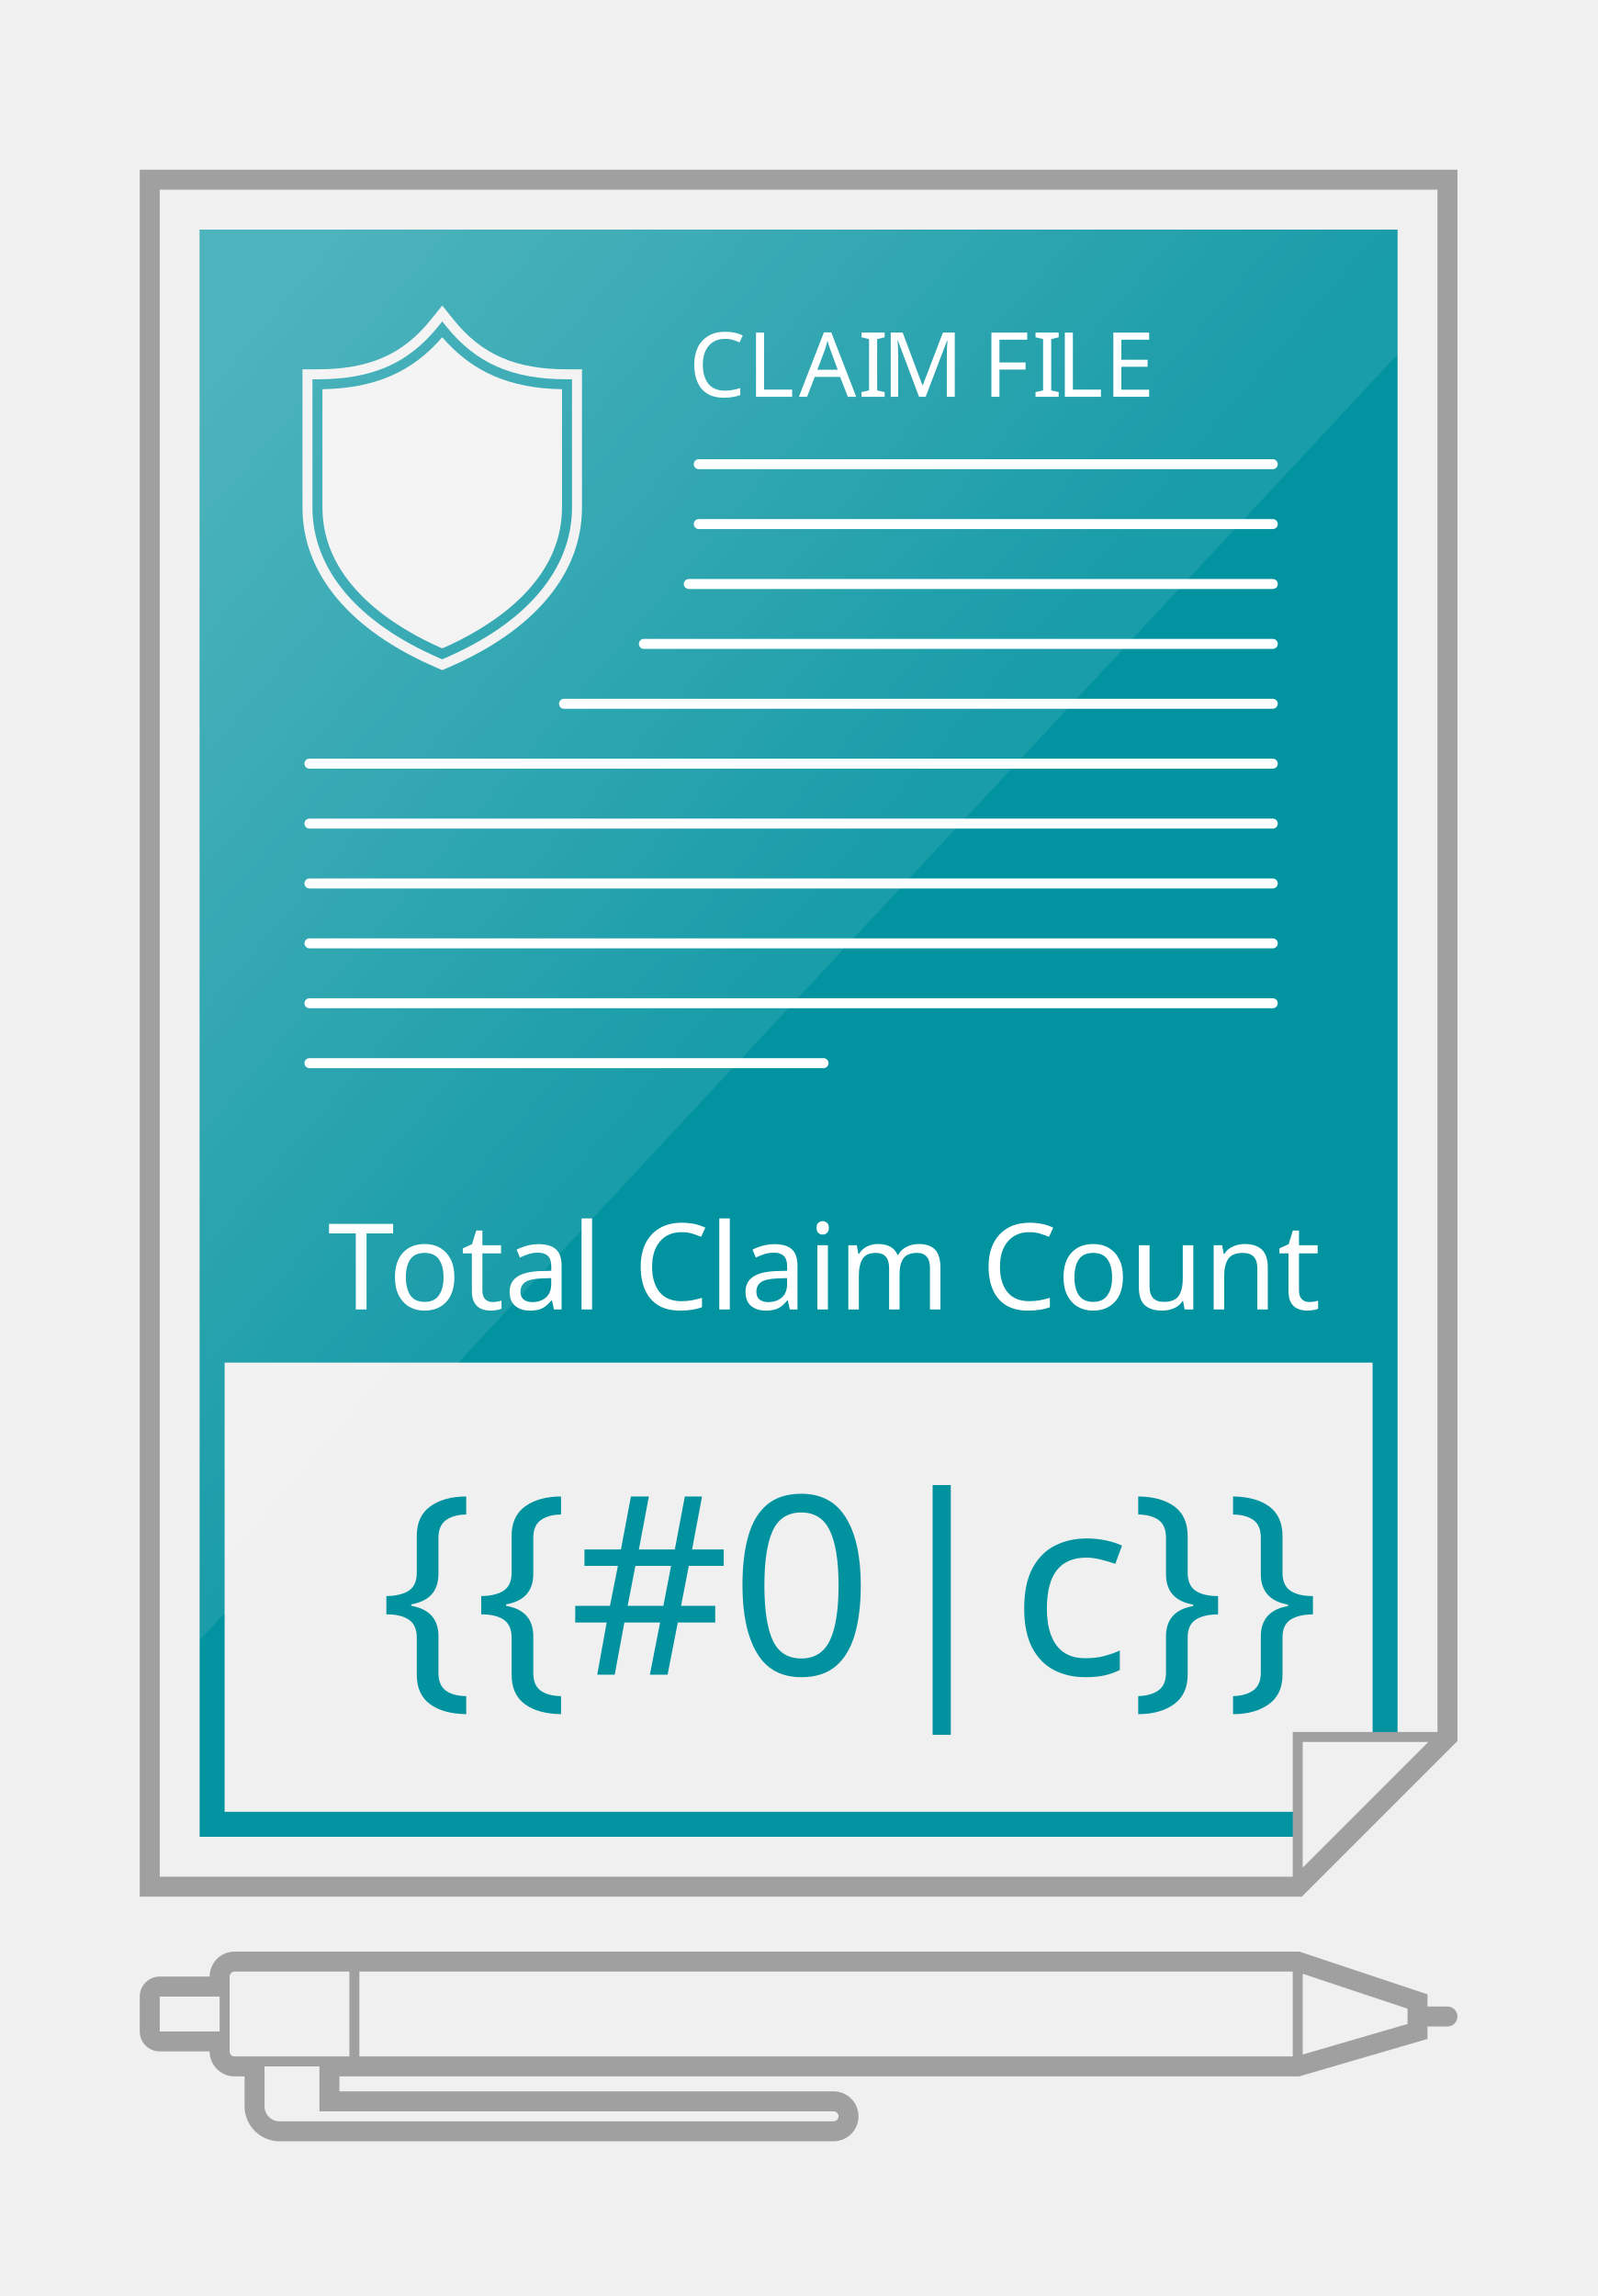
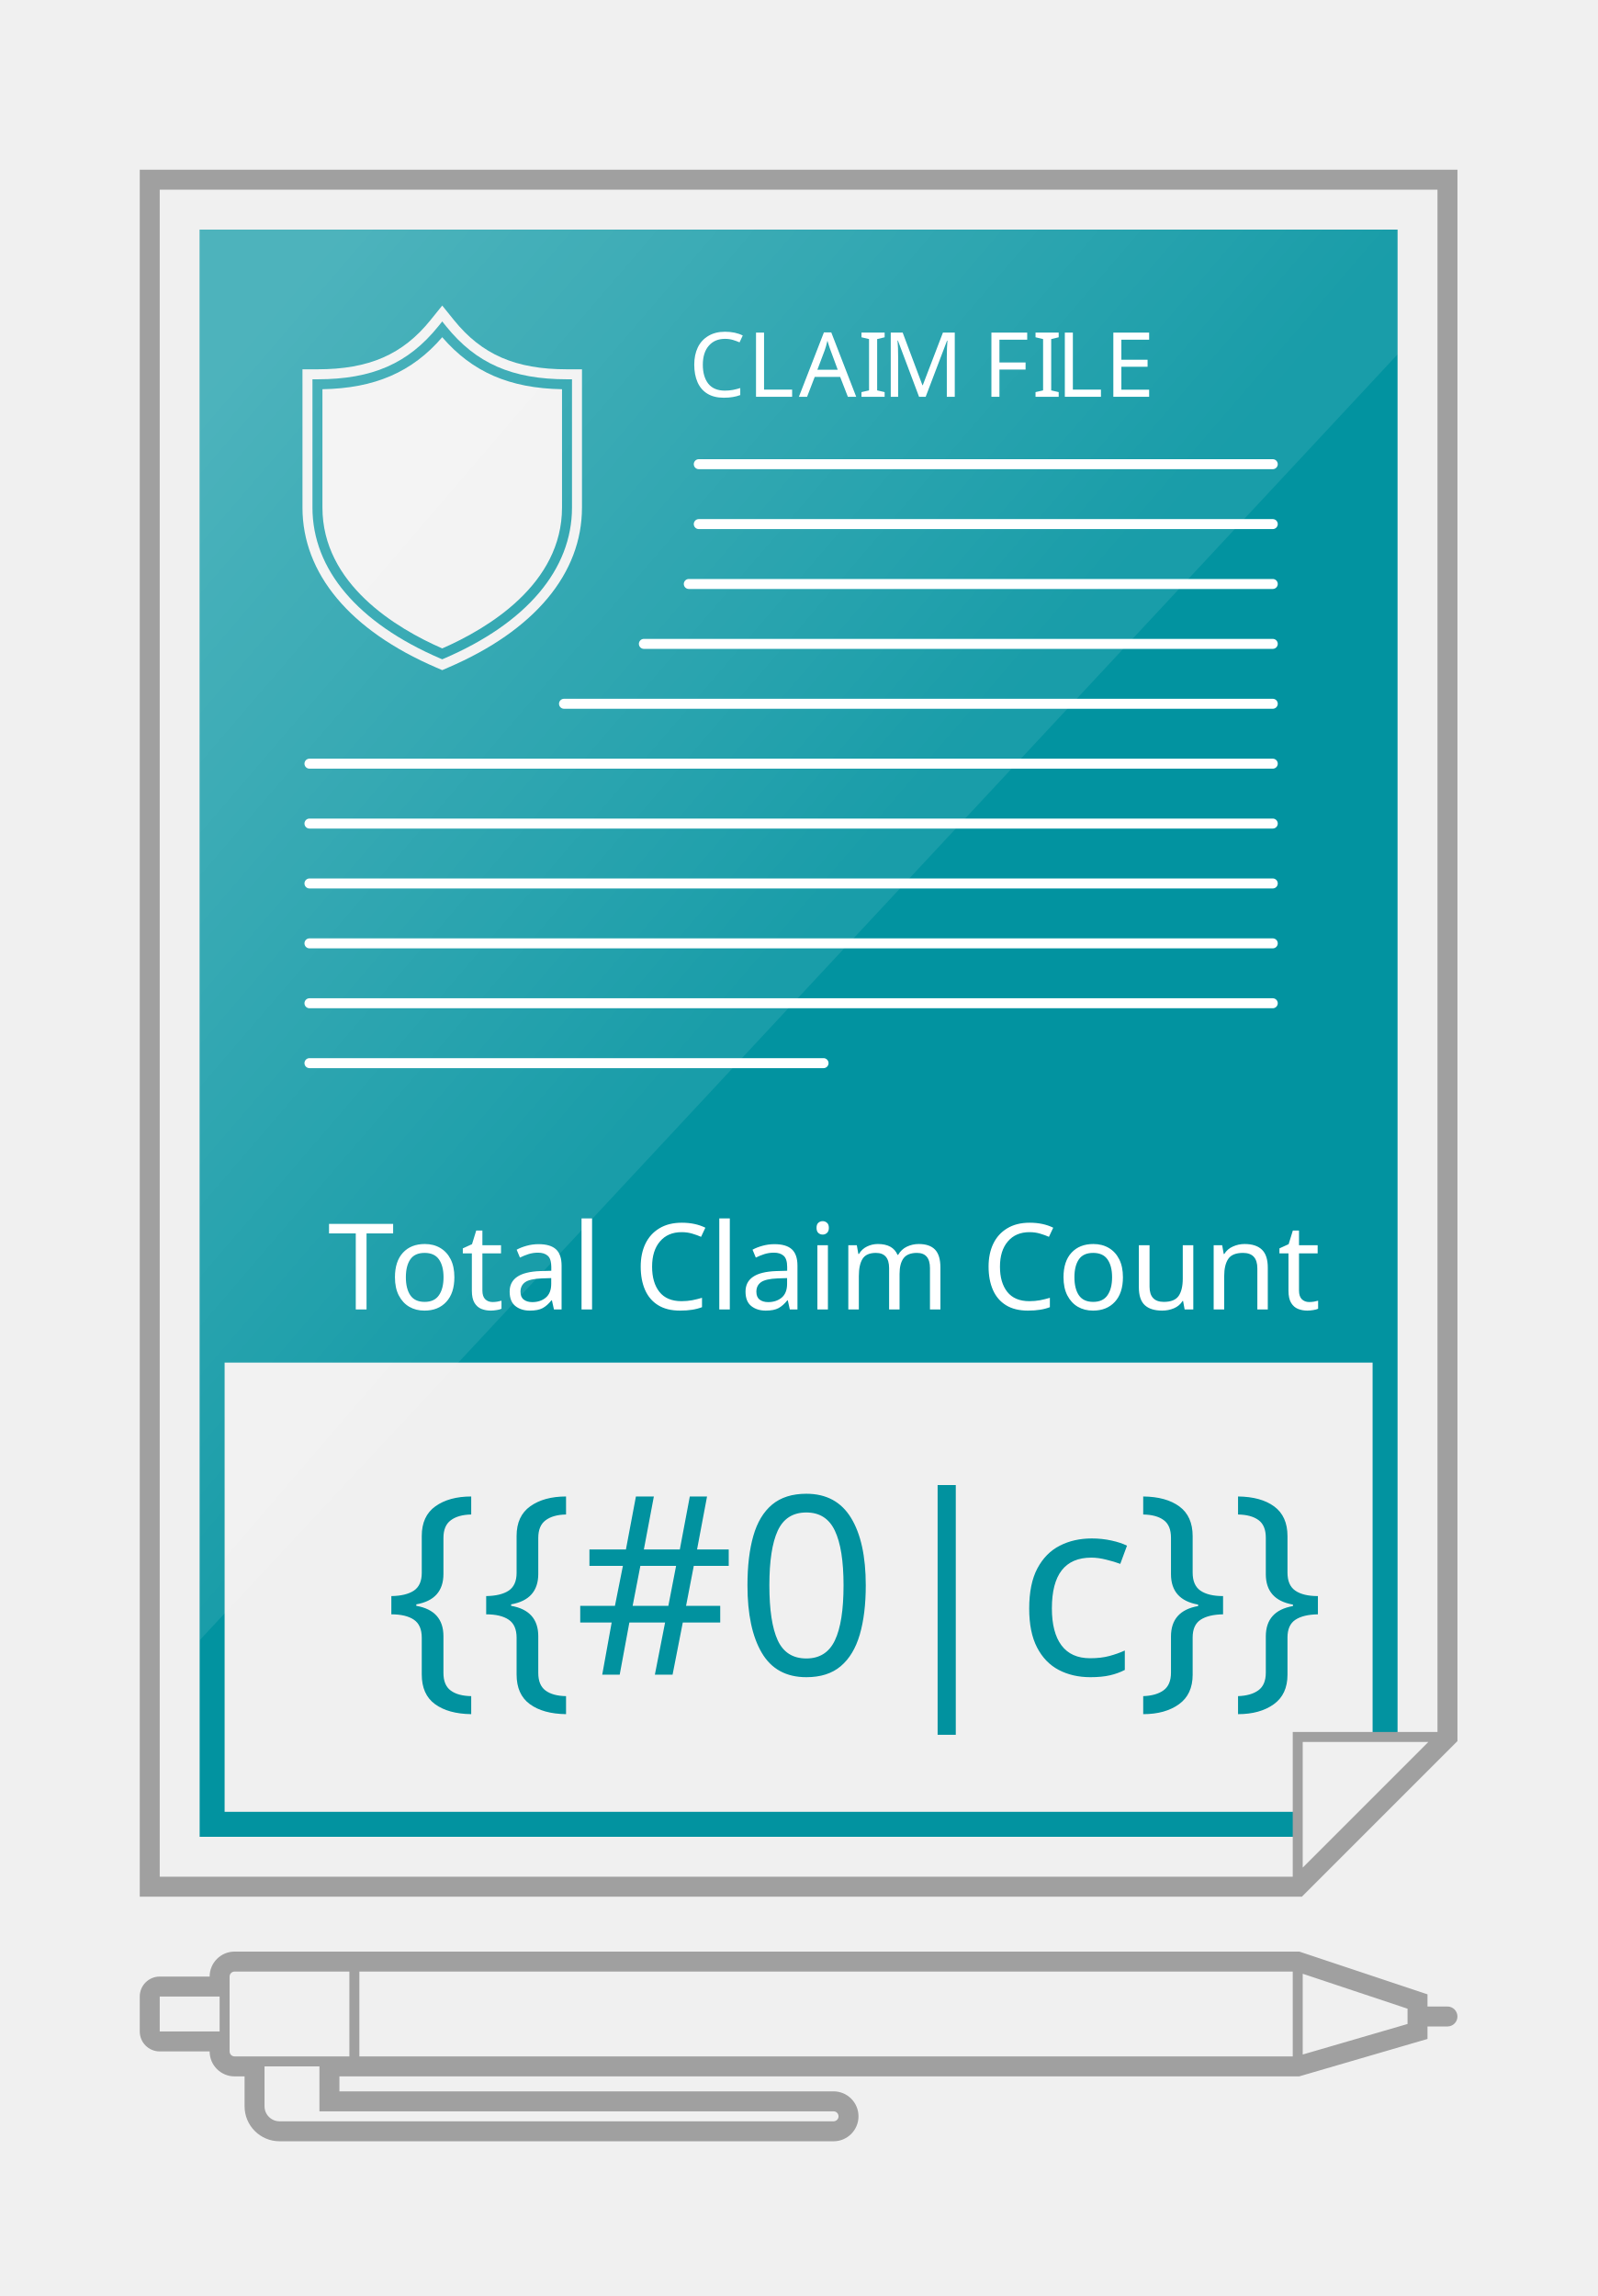
<svg xmlns="http://www.w3.org/2000/svg" version="1.1" id="TotalClaimCount_x5F_KeyValue" x="0px" y="0px" viewBox="0 0 320 460" style="enable-background:new 0 0 320 460;" xml:space="preserve">
  <style type="text/css">
	.st0{fill:#A0A0A0;}
	.st1{fill:#0293A0;}
	.st2{fill:#FFFFFF;}
	.st3{fill:#01929F;}
	.st4{font-family:'Roboto-Bold';}
	.st5{font-size:50px;}
	.st6{font-family:'Roboto-Medium';}
	.st7{font-size:24px;}
	.st8{letter-spacing:-2;}
	.st9{font-family:'Roboto-Regular';}
	.st10{font-size:18px;}
- 	.st11{opacity:0.3;fill:url(#shine_00000134246770383208343660000014125244834898188938_);}
+ 	.st11{opacity:0.3;fill:url(#shine_00000098216989531076528770000013648345458693756059_);}
</style>
  <path id="pen" class="st0" d="M290,402h-4v-2.44L260.32,391H47c-2.76,0-5,2.24-5,5H32c-2.21,0-4,1.79-4,4v7c0,2.21,1.79,4,4,4h10  c0,2.76,2.24,5,5,5h2v6c0,3.86,3.14,7,7,7h111c2.76,0,5-2.24,5-5s-2.24-5-5-5H68v-3h192.29l25.71-7.5V406h4c1.1,0,2-0.9,2-2  S291.1,402,290,402z M259,412H72v-17h187V412z M32,407v-7h12v7H32z M167,423c0.55,0,1,0.45,1,1s-0.45,1-1,1H56c-1.65,0-3-1.35-3-3  v-8h11v9H167z M47,412c-0.55,0-1-0.45-1-1v-15c0-0.55,0.45-1,1-1h23v17H47z M282,405.5l-21,6.12v-16.18l21,7V405.5z" />
  <path id="colored_background_00000180344498388928019860000009480335990345796229_" class="st1" d="M40,46v322h220v-5H45v-90h230v75  h5V46H40z M116.6,101.68c0,13.25-9.52,24.64-26.82,32.07l-1.18,0.51l-1.18-0.51c-17.29-7.43-26.82-18.82-26.82-32.07V73.99h3  c10.31,0,17.09-2.95,22.66-9.87l2.34-2.9l2.34,2.9c5.58,6.92,12.35,9.87,22.66,9.87h3V101.68z" />
-   <g>
+   <g id="shield">
    <path class="st1" d="M88.6,132.09l-0.4-0.17c-16.51-7.1-25.6-17.84-25.6-30.24V75.99h1c10.98,0,18.22-3.18,24.22-10.62l0.78-0.97   l0.78,0.97c6,7.44,13.24,10.62,24.22,10.62h1v25.69c0,12.4-9.09,23.14-25.6,30.24L88.6,132.09z M64.6,77.98v23.7   c0,15.36,14.85,24.23,24,28.23c9.15-4,24-12.87,24-28.23v-23.7c-10.5-0.19-17.98-3.44-24-10.42C82.58,74.55,75.1,77.79,64.6,77.98z   " />
  </g>
  <g id="lines">
    <path class="st2" d="M165,212H62c-0.55,0-1,0.45-1,1s0.45,1,1,1h103c0.55,0,1-0.45,1-1S165.55,212,165,212z" />
    <path class="st2" d="M255,200H62c-0.55,0-1,0.45-1,1s0.45,1,1,1h193c0.55,0,1-0.45,1-1S255.55,200,255,200z" />
    <path class="st2" d="M255,188H62c-0.55,0-1,0.45-1,1s0.45,1,1,1h193c0.55,0,1-0.45,1-1S255.55,188,255,188z" />
    <path class="st2" d="M255,176H62c-0.55,0-1,0.45-1,1s0.45,1,1,1h193c0.55,0,1-0.45,1-1S255.55,176,255,176z" />
    <path class="st2" d="M255,164H62c-0.55,0-1,0.45-1,1s0.45,1,1,1h193c0.55,0,1-0.45,1-1S255.55,164,255,164z" />
    <path class="st2" d="M255,152H62c-0.55,0-1,0.45-1,1s0.45,1,1,1h193c0.55,0,1-0.45,1-1S255.55,152,255,152z" />
    <path class="st2" d="M255,140H113c-0.55,0-1,0.45-1,1s0.45,1,1,1h142c0.55,0,1-0.45,1-1S255.55,140,255,140z" />
    <path class="st2" d="M255,128H129c-0.55,0-1,0.45-1,1s0.45,1,1,1h126c0.55,0,1-0.45,1-1S255.55,128,255,128z" />
    <path class="st2" d="M255,116H138c-0.55,0-1,0.45-1,1s0.45,1,1,1h117c0.55,0,1-0.45,1-1S255.55,116,255,116z" />
    <path class="st2" d="M255,104H140c-0.55,0-1,0.45-1,1s0.45,1,1,1h115c0.55,0,1-0.45,1-1S255.55,104,255,104z" />
    <path class="st2" d="M140,94h115c0.55,0,1-0.45,1-1s-0.45-1-1-1H140c-0.55,0-1,0.45-1,1S139.45,94,140,94z" />
  </g>
-   <path class="st0" d="M28,34v346h232.83L292,348.83V34H28z M32,38h256v309h-29v29H32V38z M286.17,349L261,374.17V349H286.17z" />
+   <path id="outline" class="st0" d="M28,34v346h232.83L292,348.83V34H28z M32,38h256v309h-29v29H32V38z M286.17,349L261,374.17V349  H286.17z" />
  <g id="_x7B__x7B_ta:middle_x7D__x7D_">
    <g id="_x7B__x7B__x23_0_x7D__x7D__00000106108290034889438490000010890467018255510964_">
-       <text transform="matrix(1 0 0 1 76 335.5219)" class="st3 st4 st5">{{#0|c}}</text>
+       <text transform="matrix(1 0 0 1 77 335.5219)" class="st3 st4 st5">{{#0|c}}</text>
    </g>
  </g>
  <g>
    <text transform="matrix(1 0 0 1 65.6865 262.3447)">
      <tspan x="0" y="0" class="st2 st6 st7 st8">T</tspan>
      <tspan x="12.13" y="0" class="st2 st6 st7">otal Claim Count</tspan>
    </text>
  </g>
  <g>
    <text transform="matrix(1 0 0 1 138 79.4961)">
      <tspan x="0" y="0" class="st2 st9 st10">C</tspan>
      <tspan x="11.72" y="0" class="st2 st9 st10">L</tspan>
      <tspan x="22.06" y="0" class="st2 st9 st10">A</tspan>
      <tspan x="33.88" y="0" class="st2 st9 st10">I</tspan>
      <tspan x="38.71" y="0" class="st2 st9 st10">M </tspan>
      <tspan x="58.88" y="0" class="st2 st9 st10">F</tspan>
      <tspan x="68.75" y="0" class="st2 st9 st10">I</tspan>
      <tspan x="73.59" y="0" class="st2 st9 st10">L</tspan>
      <tspan x="83.31" y="0" class="st2 st9 st10">E</tspan>
    </text>
  </g>
-   <linearGradient id="shine_00000170985737726184712800000014083087924622566042_" gradientUnits="userSpaceOnUse" x1="161.789" y1="188.844" x2="37.287" y2="81.968">
+   <linearGradient id="shine_00000113331325126053710330000000806592627035461007_" gradientUnits="userSpaceOnUse" x1="161.789" y1="188.844" x2="37.287" y2="81.968">
    <stop offset="0" style="stop-color:#FFFFFF;stop-opacity:0.3" />
    <stop offset="1" style="stop-color:#FFFFFF" />
  </linearGradient>
-   <polygon id="shine_00000178903382305391046940000014283789407745432474_" style="opacity:0.3;fill:url(#shine_00000170985737726184712800000014083087924622566042_);" points="  40,328.62 40,46 280,46 280,71 " />
+   <polygon id="shine_00000178903382305391046940000014283789407745432474_" style="opacity:0.3;fill:url(#shine_00000113331325126053710330000000806592627035461007_);" points="  40,328.62 40,46 280,46 280,71 " />
</svg>
